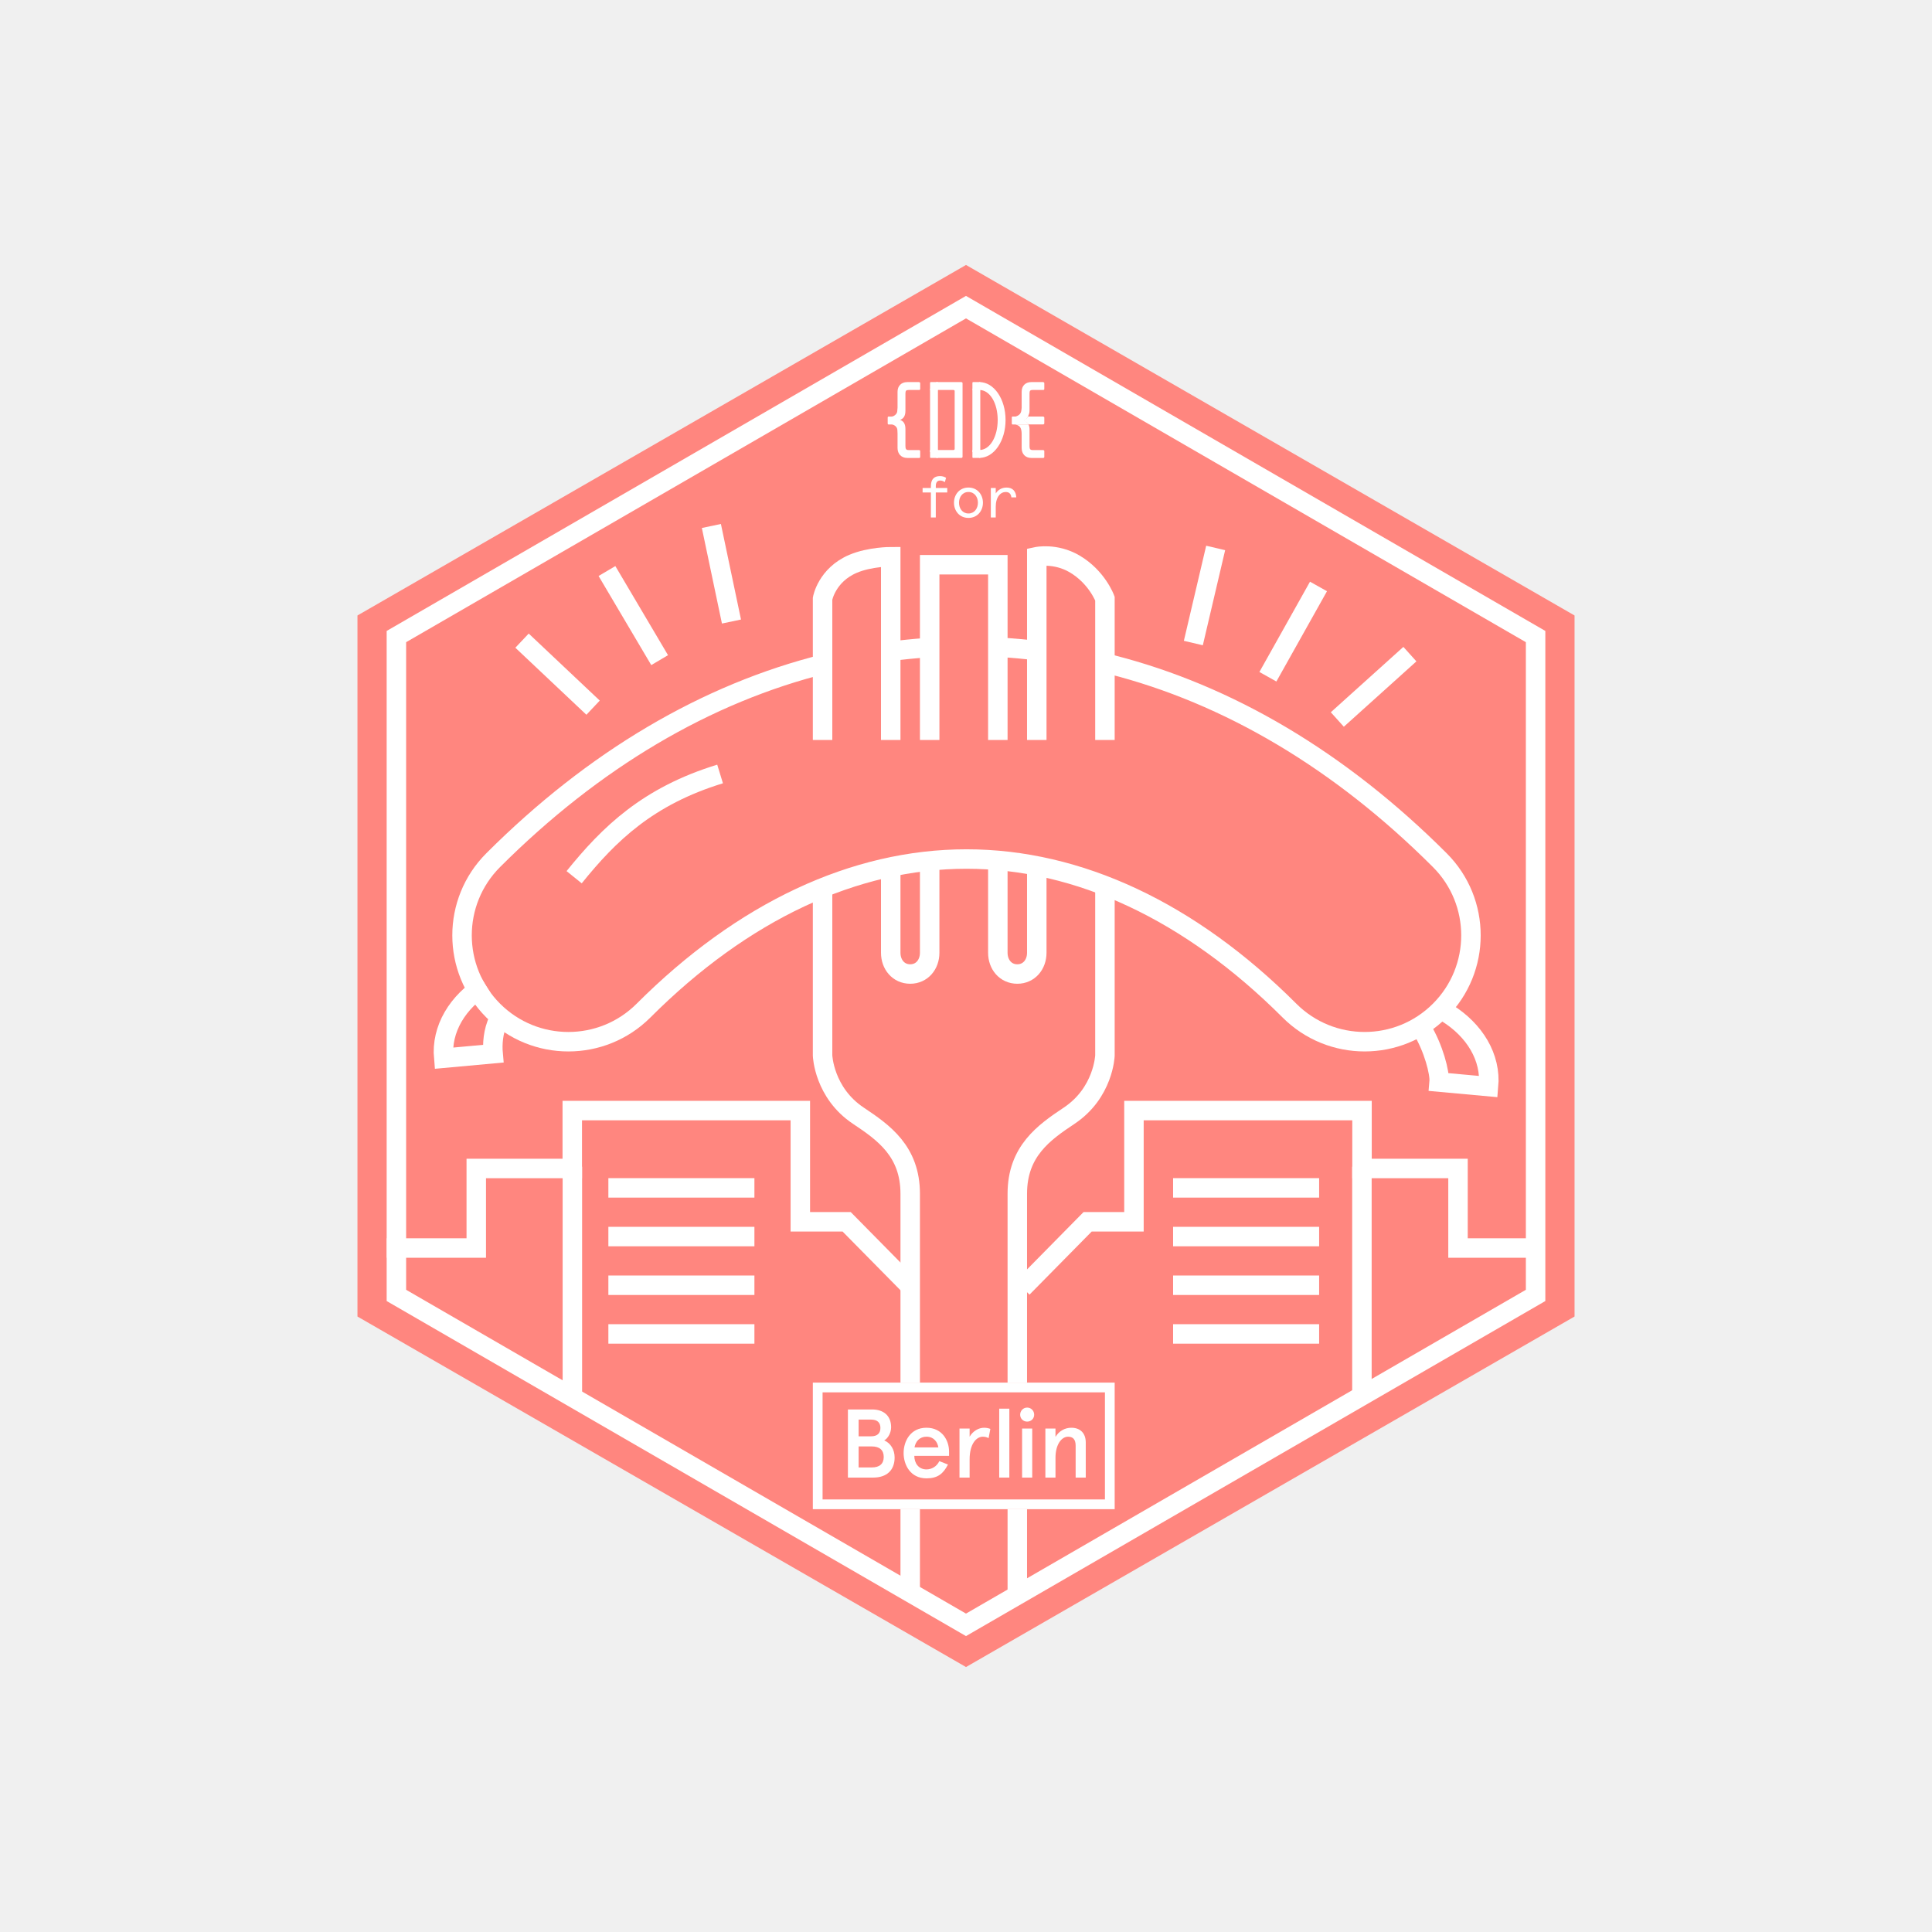
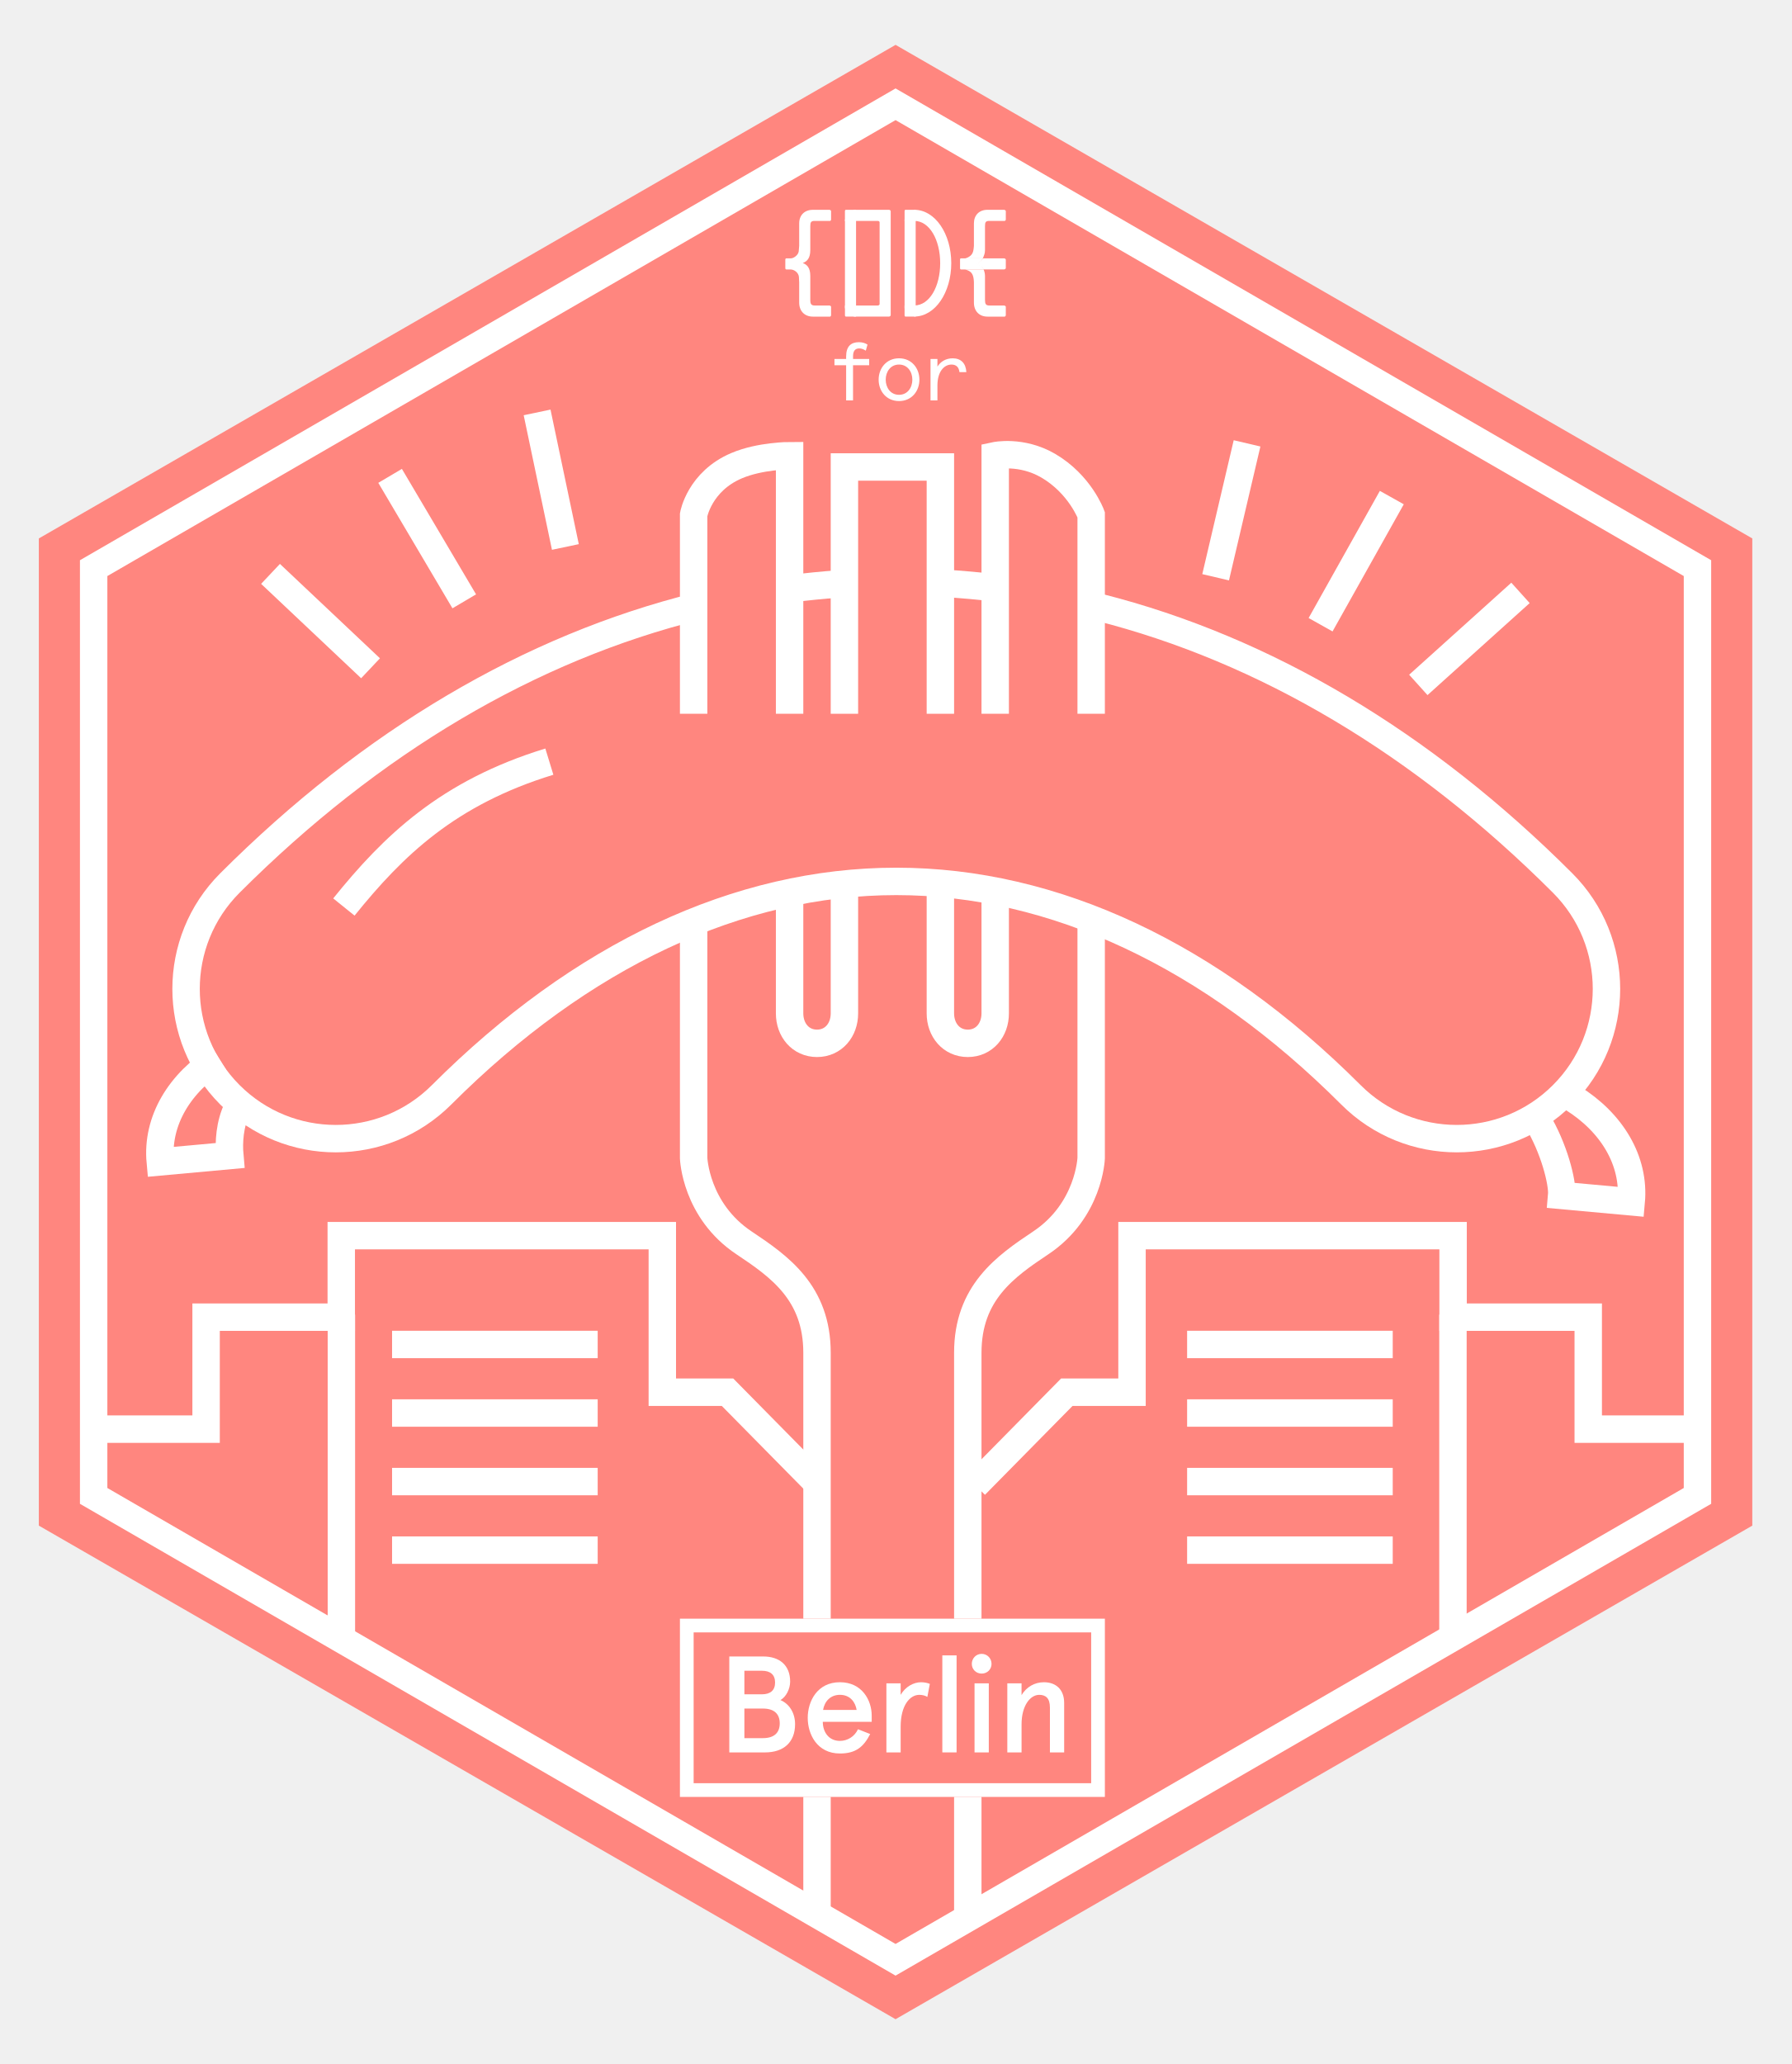
- <svg xmlns="http://www.w3.org/2000/svg" xmlns:xlink="http://www.w3.org/1999/xlink" version="1.1" id="Ebene_1" x="0px" y="0px" width="198.425px" height="198.425px" viewBox="0 0 198.425 198.425" enable-background="new 0 0 198.425 198.425" xml:space="preserve">
+ <svg xmlns="http://www.w3.org/2000/svg" xmlns:xlink="http://www.w3.org/1999/xlink" version="1.1" id="Ebene_1" x="0px" y="0px" enable-background="new 0 0 198.425 198.425" xml:space="preserve" viewBox="33.88 23.94 130.67 150.54">
  <g>
    <g>
      <defs>
        <polygon id="SVGID_1_" points="161.713,135.213 99.213,171.213 36.713,135.213 36.713,63.212 99.213,27.212 161.713,63.212         " />
      </defs>
      <clipPath id="SVGID_2_">
        <use xlink:href="#SVGID_1_" overflow="visible" />
      </clipPath>
      <polygon clip-path="url(#SVGID_2_)" fill="#FF867F" points="33.878,136.852 33.878,61.574 99.212,23.94 164.548,61.574     164.548,136.852 99.212,174.484   " />
    </g>
    <polygon fill="none" stroke="#FFFFFF" stroke-width="2" stroke-miterlimit="10" points="157.713,133.045 99.212,166.879    40.712,133.045 40.712,65.378 99.212,31.545 157.713,65.378  " />
    <g>
      <path fill="none" stroke="#FFFFFF" stroke-width="2" stroke-miterlimit="10" d="M114.076,68.24    c12.069,3.06,23.554,9.859,33.8,20.104c4.264,4.265,4.264,11.179,0,15.445c-2.133,2.133-4.928,3.199-7.723,3.199    s-5.592-1.066-7.723-3.199c-10.183-10.182-21.651-15.563-33.166-15.563c-11.517,0-22.985,5.381-33.167,15.563    c-4.264,4.266-11.179,4.266-15.445,0c-4.264-4.266-4.264-11.18,0-15.445c10.33-10.33,21.923-17.158,34.103-20.179" />
      <path fill="none" stroke="#FFFFFF" stroke-width="2" stroke-miterlimit="10" d="M102.523,66.473    c1.471,0.08,2.936,0.215,4.396,0.402" />
      <path fill="none" stroke="#FFFFFF" stroke-width="2" stroke-miterlimit="10" d="M91.545,66.883c1.16-0.15,2.324-0.267,3.49-0.35" />
      <path fill="none" stroke="#FFFFFF" stroke-width="2" stroke-miterlimit="10" d="M58.967,90.094    c3.595-4.458,7.574-8.331,14.989-10.603" />
      <path fill="none" stroke="#FFFFFF" stroke-width="2" stroke-miterlimit="10" d="M95.482,88v9.853c0,1.205-0.794,2.183-2,2.183    s-2-0.978-2-2.183V89" />
      <path fill="none" stroke="#FFFFFF" stroke-width="2" stroke-miterlimit="10" d="M106.482,89v8.853c0,1.205-0.794,2.183-2,2.183    s-2-0.978-2-2.183V88" />
      <polyline fill="none" stroke="#FFFFFF" stroke-width="2" stroke-miterlimit="10" points="95.482,76 95.482,58 102.482,58     102.482,76   " />
      <path fill="none" stroke="#FFFFFF" stroke-width="2" stroke-miterlimit="10" d="M84.482,76V61.482c0,0,0.425-2.429,3.136-3.578    c1.718-0.728,3.864-0.728,3.864-0.728V76" />
      <path fill="none" stroke="#FFFFFF" stroke-width="2" stroke-miterlimit="10" d="M113.482,76V61.482c0,0-0.815-2.226-3.136-3.578    c-1.954-1.138-3.864-0.728-3.864-0.728V76" />
      <path fill="none" stroke="#FFFFFF" stroke-width="2" stroke-miterlimit="10" d="M93.482,142v-19.393    c0-4.375-2.739-6.294-5.319-8.014c-3.549-2.361-3.681-6.184-3.681-6.184V91.187" />
      <path fill="none" stroke="#FFFFFF" stroke-width="2" stroke-miterlimit="10" d="M104.482,142v-19.393    c0-4.375,2.738-6.294,5.318-8.014c3.55-2.361,3.682-6.184,3.682-6.184V90.964" />
      <path fill="none" stroke="#FFFFFF" stroke-width="2" stroke-miterlimit="10" d="M148.597,104.029    c2.857,1.775,4.559,4.555,4.283,7.568l-5.074-0.464c0.084-0.937-0.564-3.472-1.789-5.489" />
      <path fill="none" stroke="#FFFFFF" stroke-width="2" stroke-miterlimit="10" d="M49.852,101.115    c-2.855,1.777-4.559,4.557-4.281,7.568l5.074-0.464c-0.085-0.935-0.019-2.3,0.562-3.47" />
      <path fill="#FFFFFF" d="M89.563,144.757c1.16,0,1.959,0.62,1.959,1.829c0,0.539-0.3,1.129-0.71,1.35    c0.66,0.279,1.07,0.949,1.07,1.758c0,1.311-0.82,2.06-2.199,2.06h-2.599v-6.996H89.563z M88.184,145.797v1.719h1.279    c0.62,0,0.96-0.29,0.96-0.859c0-0.57-0.34-0.859-0.96-0.859H88.184z M88.184,148.555v2.158h1.349c0.81,0,1.23-0.379,1.23-1.078    c0-0.7-0.42-1.08-1.23-1.08H88.184z" />
      <path fill="#FFFFFF" d="M97.472,149.523h-3.568c0,0.74,0.43,1.391,1.249,1.391c0.54,0,1.06-0.301,1.32-0.85l0.889,0.35    c-0.489,0.949-1.059,1.419-2.209,1.419c-1.659,0-2.348-1.399-2.348-2.599s0.689-2.599,2.348-2.599c1.61,0,2.319,1.31,2.319,2.438    V149.523z M93.924,148.654h2.449c-0.09-0.56-0.47-1.1-1.22-1.1C94.464,147.555,94.034,148.025,93.924,148.654" />
      <path fill="#FFFFFF" d="M98.544,151.753v-5.037h1.04v0.839c0.35-0.6,0.949-0.919,1.489-0.919c0.271,0,0.49,0.06,0.64,0.12    l-0.181,0.949c-0.159-0.1-0.379-0.15-0.589-0.15c-0.67,0-1.359,0.74-1.359,2.329v1.869H98.544z" />
      <rect x="102.624" y="144.677" fill="#FFFFFF" width="1.04" height="7.076" />
      <path fill="#FFFFFF" d="M105.494,144.566c0.41,0,0.72,0.33,0.72,0.73c0,0.399-0.31,0.709-0.72,0.709s-0.719-0.31-0.719-0.709    C104.775,144.896,105.084,144.566,105.494,144.566 M106.014,151.753h-1.04v-5.037h1.04V151.753z" />
      <path fill="#FFFFFF" d="M108.403,146.716v0.859c0.36-0.6,0.96-0.939,1.63-0.939c0.88,0,1.479,0.53,1.479,1.509v3.608h-1.039    v-3.278c0-0.68-0.31-0.92-0.779-0.92c-0.649,0-1.29,0.77-1.29,2.159v2.039h-1.039v-5.037H108.403z" />
      <line fill="none" stroke="#FFFFFF" stroke-width="2" stroke-miterlimit="10" x1="53.615" y1="65.797" x2="60.912" y2="72.681" />
      <line fill="none" stroke="#FFFFFF" stroke-width="2" stroke-miterlimit="10" x1="62.338" y1="58.648" x2="67.748" y2="67.799" />
      <line fill="none" stroke="#FFFFFF" stroke-width="2" stroke-miterlimit="10" x1="73.062" y1="54.02" x2="75.125" y2="63.834" />
      <line fill="none" stroke="#FFFFFF" stroke-width="2" stroke-miterlimit="10" x1="124.854" y1="56.277" x2="122.562" y2="66.043" />
      <line fill="none" stroke="#FFFFFF" stroke-width="2" stroke-miterlimit="10" x1="135.415" y1="60.232" x2="130.218" y2="69.505" />
      <line fill="none" stroke="#FFFFFF" stroke-width="2" stroke-miterlimit="10" x1="144.802" y1="67.183" x2="137.349" y2="73.895" />
      <line fill="none" stroke="#FFFFFF" stroke-width="2" stroke-miterlimit="10" x1="93.482" y1="155" x2="93.482" y2="164" />
      <line fill="none" stroke="#FFFFFF" stroke-width="2" stroke-miterlimit="10" x1="104.482" y1="155" x2="104.482" y2="164" />
      <polyline fill="none" stroke="#FFFFFF" stroke-width="2" stroke-linecap="square" stroke-miterlimit="10" points="40.724,128.176     48.915,128.176 48.915,120.008 58.775,120.008 58.775,114.062 82.197,114.062 82.197,125.482 86.953,125.482 92.937,131.551   " />
      <line fill="none" stroke="#FFFFFF" stroke-width="2" stroke-linecap="square" stroke-miterlimit="10" x1="58.785" y1="120.826" x2="58.785" y2="142.317" />
      <line fill="none" stroke="#FFFFFF" stroke-width="2" stroke-linecap="square" stroke-miterlimit="10" x1="63.482" y1="122" x2="76.482" y2="122" />
      <line fill="none" stroke="#FFFFFF" stroke-width="2" stroke-linecap="square" stroke-miterlimit="10" x1="63.482" y1="127" x2="76.482" y2="127" />
      <line fill="none" stroke="#FFFFFF" stroke-width="2" stroke-linecap="square" stroke-miterlimit="10" x1="63.482" y1="132" x2="76.482" y2="132" />
      <line fill="none" stroke="#FFFFFF" stroke-width="2" stroke-linecap="square" stroke-miterlimit="10" x1="63.482" y1="137" x2="76.482" y2="137" />
      <polyline fill="none" stroke="#FFFFFF" stroke-width="2" stroke-linecap="square" stroke-miterlimit="10" points="    157.277,128.176 149.744,128.176 149.744,120.008 139.885,120.008 139.885,114.062 116.462,114.062 116.462,125.482     111.706,125.482 105.725,131.551   " />
      <line fill="none" stroke="#FFFFFF" stroke-width="2" stroke-linecap="square" stroke-miterlimit="10" x1="139.875" y1="120.826" x2="139.875" y2="142.317" />
      <line fill="none" stroke="#FFFFFF" stroke-width="2" stroke-linecap="square" stroke-miterlimit="10" x1="134.482" y1="122" x2="121.482" y2="122" />
      <line fill="none" stroke="#FFFFFF" stroke-width="2" stroke-linecap="square" stroke-miterlimit="10" x1="134.482" y1="127" x2="121.482" y2="127" />
      <line fill="none" stroke="#FFFFFF" stroke-width="2" stroke-linecap="square" stroke-miterlimit="10" x1="134.482" y1="132" x2="121.482" y2="132" />
      <line fill="none" stroke="#FFFFFF" stroke-width="2" stroke-linecap="square" stroke-miterlimit="10" x1="134.482" y1="137" x2="121.482" y2="137" />
      <rect x="83.982" y="142.5" fill="none" stroke="#FFFFFF" stroke-miterlimit="10" width="30" height="12" />
      <path fill="#FFFFFF" d="M97.041,49.516c-0.186-0.12-0.324-0.162-0.486-0.162c-0.287,0-0.444,0.18-0.444,0.57v0.197h1.176v0.457    H96.11v2.566h-0.503v-2.566h-0.852v-0.457h0.852v-0.185c0-0.732,0.353-1.038,0.929-1.038c0.276,0,0.462,0.072,0.63,0.174    L97.041,49.516z" />
      <path fill="#FFFFFF" d="M99.465,50.073c0.923,0,1.487,0.726,1.487,1.559c0,0.834-0.564,1.56-1.487,1.56s-1.487-0.726-1.487-1.56    C97.978,50.799,98.542,50.073,99.465,50.073 M99.465,52.736c0.618,0,0.972-0.522,0.972-1.104c0-0.581-0.354-1.103-0.972-1.103    s-0.971,0.522-0.971,1.103C98.494,52.214,98.847,52.736,99.465,52.736" />
      <path fill="#FFFFFF" d="M103.874,51.081c-0.042-0.348-0.222-0.552-0.582-0.552c-0.527,0-1.025,0.498-1.025,1.524v1.091h-0.504    v-3.022h0.504v0.557c0.233-0.366,0.611-0.605,1.115-0.605c0.601,0,0.96,0.36,0.995,1.007H103.874z" />
      <polygon fill="#FFFFFF" points="95.521,39.951 95.521,40.051 95.521,46.426 96.053,46.426 96.203,46.426 96.33,46.426     96.33,39.951   " />
      <path fill="#FFFFFF" d="M98.729,47.032c0.056,0,0.129-0.05,0.129-0.105v-7.584c0-0.056-0.073-0.101-0.129-0.101h-2.527    c-0.056,0-0.076,0.023-0.076,0.051v0.151v0.505c0,0.056,0.02,0.103,0.076,0.103h1.718c0.056,0,0.129,0.044,0.129,0.1v5.965    c0,0.056-0.073,0.105-0.129,0.105h-1.718c-0.056,0-0.076,0.019-0.076,0.047v0.152v0.506c0,0.055,0.02,0.105,0.076,0.105H98.729z" />
      <polygon fill="#FFFFFF" points="99.87,39.951 99.87,40.051 99.87,46.426 100.55,46.426 100.68,46.426 100.68,39.951   " />
      <path fill="#FFFFFF" d="M100.578,47.028v-0.809c1.113,0,1.89-1.383,1.89-3.084c0-1.7-0.776-3.084-1.89-3.084v-0.809    c1.519,0,2.698,1.746,2.698,3.893C103.276,45.281,102.097,47.028,100.578,47.028" />
      <path fill="#FFFFFF" d="M92.182,44.541v1.115v0.359c0,0.605,0.388,1.018,0.999,1.018h0.172h0.496h0.584    c0.028,0,0.075-0.051,0.075-0.106v-0.607c0-0.055-0.07-0.097-0.126-0.097h-0.581h-0.297h-0.183c-0.261,0-0.329-0.111-0.329-0.41    v-0.178v-0.973v-0.594c0-0.61-0.248-0.835-0.551-0.945c0.303-0.11,0.551-0.335,0.551-0.944v-0.422v-1.069v-0.254    c0-0.294,0.058-0.382,0.329-0.382h0.228h0.29h0.594c0.028,0,0.075-0.046,0.075-0.101v-0.607c0-0.056-0.07-0.101-0.126-0.101    h-0.486h-0.458h-0.257c-0.611,0-0.999,0.396-0.999,0.988v0.318v1.323c0,0-0.021,0.303-0.035,0.407    c-0.038,0.273-0.373,0.508-0.581,0.505h-0.318c-0.056,0-0.078,0.043-0.078,0.099v0.607c0,0.055,0.022,0.103,0.078,0.103h0.29    c0.265-0.004,0.6,0.219,0.625,0.552C92.17,44.242,92.182,44.541,92.182,44.541" />
      <path fill="#FFFFFF" d="M96.202,39.242h-0.287h-0.319c-0.057,0-0.077,0.046-0.077,0.101v0.187v0.42v0.102h0.077h0.606h0.127V39.95    v-0.607v-0.101H96.202z" />
      <path fill="#FFFFFF" d="M95.521,46.32v0.287v0.32c0,0.055,0.019,0.105,0.075,0.105h0.187h0.42h0.127v-0.105V46.32v-0.097h-0.127    h-0.607h-0.075V46.32z" />
      <path fill="#FFFFFF" d="M100.55,39.242h-0.286h-0.32c-0.057,0-0.073,0.046-0.073,0.101v0.187v0.42v0.102h0.073h0.606h0.13V39.95    v-0.607v-0.101H100.55z" />
      <path fill="#FFFFFF" d="M99.87,46.32v0.287v0.32c0,0.055,0.017,0.105,0.073,0.105h0.187h0.42h0.13v-0.105V46.32v-0.097h-0.13    h-0.606H99.87V46.32z" />
      <path fill="#FFFFFF" d="M104.929,44.541v1.115v0.359c0,0.605,0.38,1.018,0.992,1.018h0.172h0.495h0.584    c0.027,0,0.083-0.051,0.083-0.106v-0.607c0-0.055-0.077-0.097-0.133-0.097h-0.581h-0.297h-0.184c-0.262,0-0.323-0.111-0.323-0.41    v-0.178v-0.973v-0.594c0-0.196-0.057-0.374-0.102-0.475h-1.358c0.373,0.101,0.532,0.235,0.609,0.559    C104.925,44.313,104.929,44.541,104.929,44.541" />
      <path fill="#FFFFFF" d="M104.871,42.278c-0.078,0.265-0.254,0.404-0.565,0.505h1.274c0.078-0.202,0.157-0.337,0.157-0.605v-0.421    v-1.069v-0.254c0-0.295,0.052-0.382,0.323-0.382h0.229h0.289h0.594c0.028,0,0.083-0.046,0.083-0.102v-0.607    c0-0.055-0.077-0.101-0.133-0.101h-0.486h-0.458h-0.257c-0.613,0-0.992,0.397-0.992,0.989v0.318v1.322    C104.929,41.871,104.91,42.146,104.871,42.278" />
      <path fill="#FFFFFF" d="M105.068,43.194c0.205,0.075,0.429,0.196,0.567,0.398h1.486c0.056,0,0.134-0.047,0.134-0.103v-0.607    c0-0.056-0.078-0.099-0.134-0.099h-1.542C105.479,42.986,105.237,43.132,105.068,43.194" />
      <path fill="#FFFFFF" d="M103.987,42.783c-0.056,0-0.07,0.043-0.07,0.099v0.607c0,0.055,0.015,0.104,0.07,0.104h0.29h1.358    c-0.092-0.203-0.317-0.342-0.479-0.405c0.169-0.062,0.322-0.203,0.424-0.405h-1.274H103.987z" />
    </g>
  </g>
</svg>
